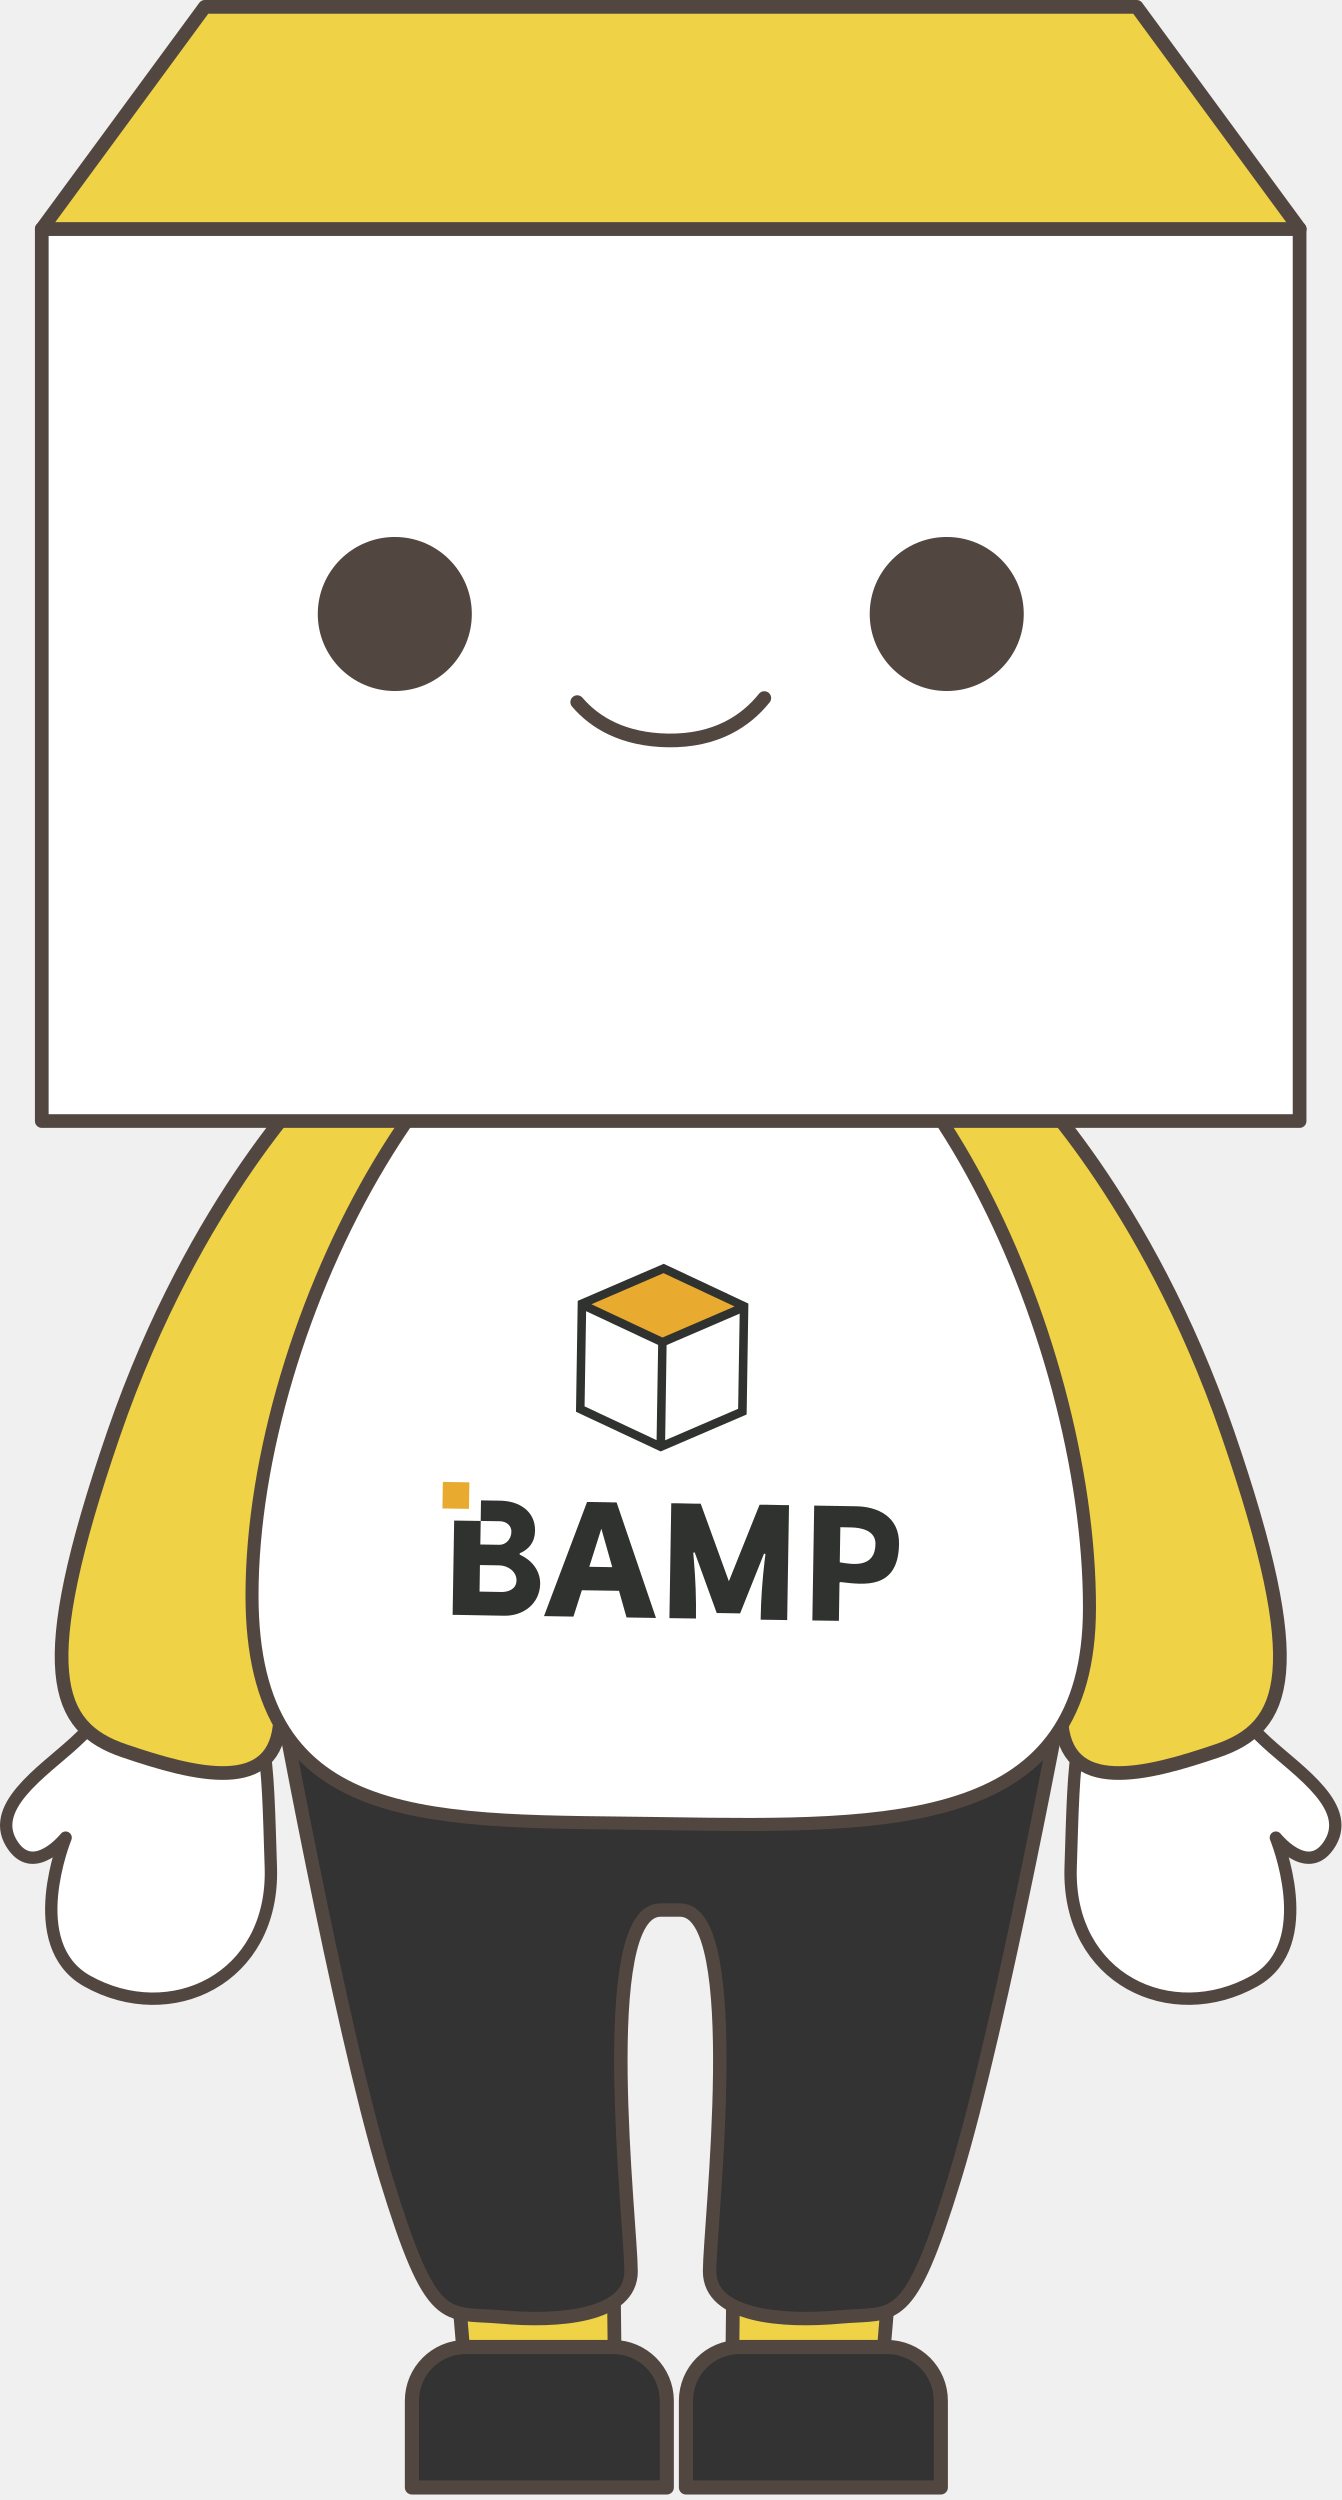
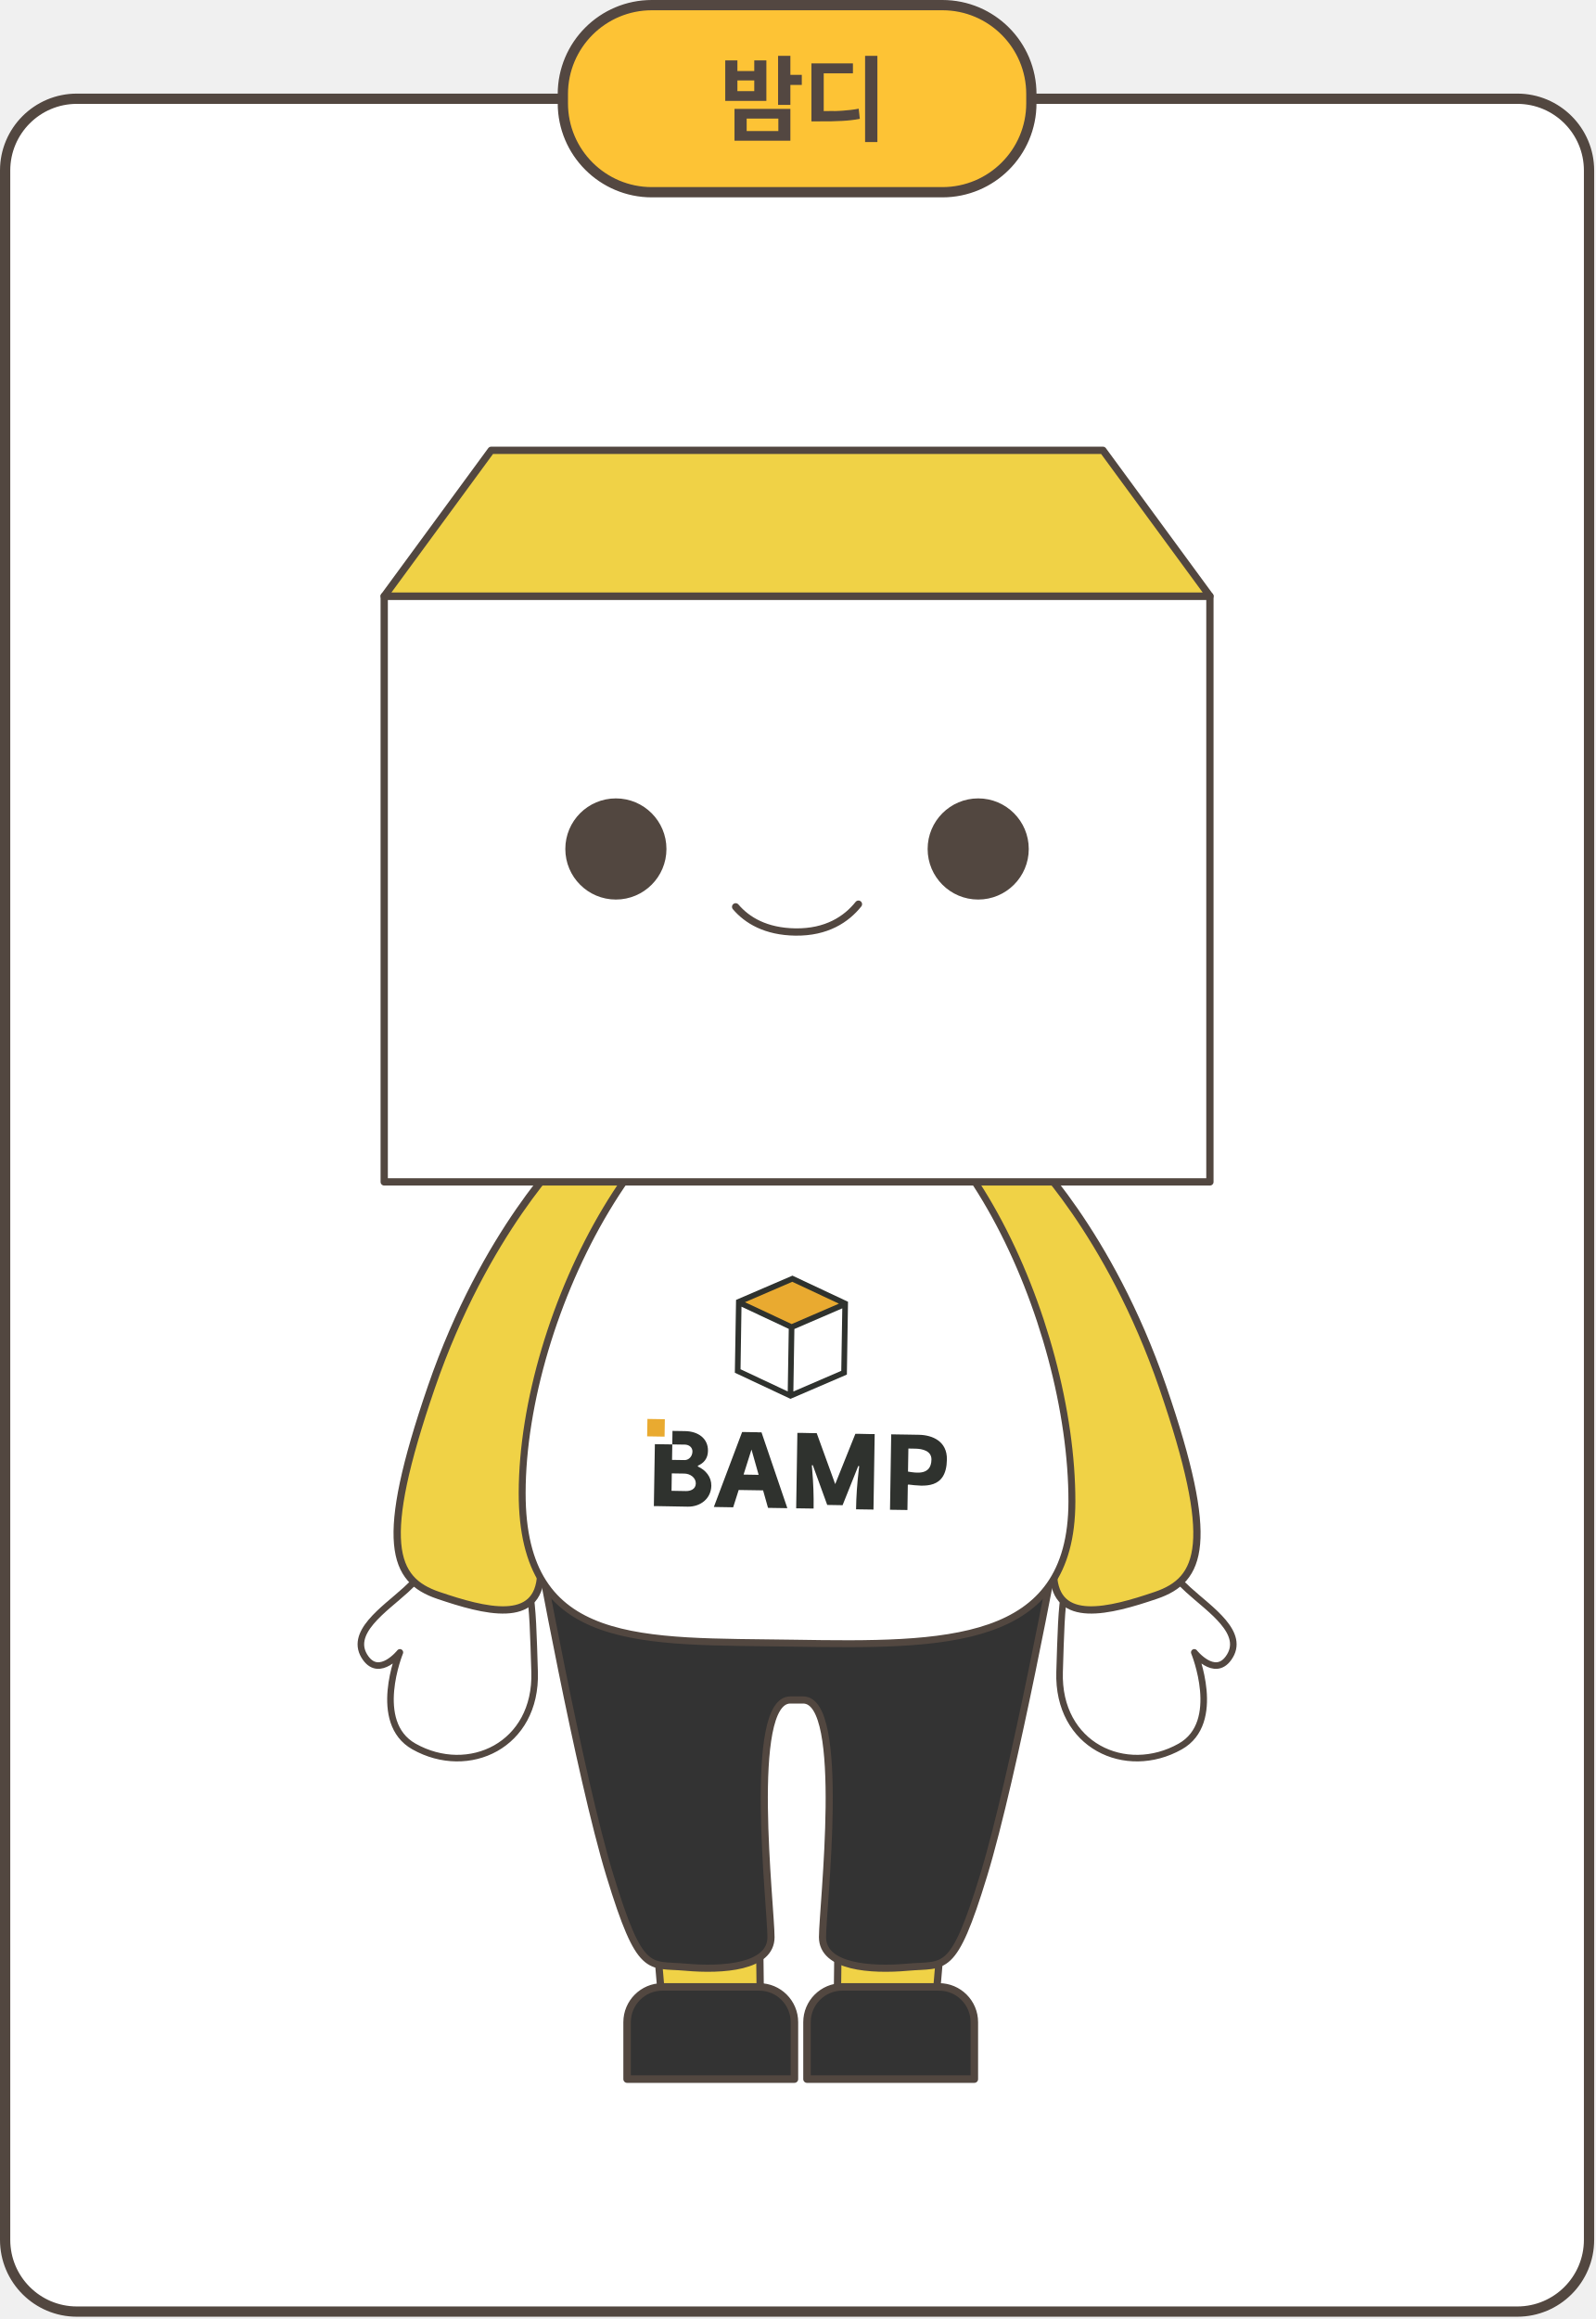
- <svg xmlns="http://www.w3.org/2000/svg" width="139" viewBox="0 0 139 259" fill="none">
-   <g clip-path="url(#clip0_429_2929)">
-     <path d="M75.852 245.59L75.952 236.99L92.052 237.54L91.412 245.1L75.852 245.59Z" fill="#F0D246" stroke="#524740" stroke-width="1.42" stroke-linecap="round" stroke-linejoin="round" />
-     <path d="M63.692 245.59L63.592 236.99L47.492 237.54L48.132 245.1L63.692 245.59Z" fill="#F0D246" stroke="#524740" stroke-width="1.42" stroke-linecap="round" stroke-linejoin="round" />
-     <path d="M28.421 172.72C28.421 172.72 35.121 209.74 39.951 225.55C44.781 241.36 46.051 239.52 51.901 240.04C57.751 240.57 65.381 240.04 65.381 235.3C65.381 230.56 61.561 197.88 68.431 197.88H70.461C77.331 197.88 73.511 230.55 73.511 235.3C73.511 240.04 81.141 240.57 86.991 240.04C92.841 239.51 94.111 241.36 98.941 225.55C103.771 209.74 110.541 173.11 110.541 173.11L28.391 172.71L28.421 172.72Z" fill="#333333" stroke="#524740" stroke-width="1.39" stroke-linecap="round" stroke-linejoin="round" />
-     <path d="M76.623 243.15H91.903C94.972 243.15 97.472 245.64 97.472 248.72V257.7H71.062V248.72C71.062 245.65 73.552 243.15 76.632 243.15H76.623Z" fill="#333333" stroke="#524740" stroke-width="1.46" stroke-linecap="round" stroke-linejoin="round" />
-     <path d="M48.232 243.15H63.512C66.582 243.15 69.082 245.64 69.082 248.72V257.7H42.672V248.72C42.672 245.65 45.162 243.15 48.242 243.15H48.232Z" fill="#333333" stroke="#524740" stroke-width="1.46" stroke-linecap="round" stroke-linejoin="round" />
-     <path d="M12.269 175.47C12.269 175.47 11.069 177.47 7.729 180.53C4.389 183.59 -1.461 187.35 1.409 191.3C3.629 194.37 6.799 190.38 6.799 190.38C6.799 190.38 2.269 201.43 9.019 205.23C17.619 210.07 28.429 205.07 28.059 193.46C27.689 181.85 27.749 176.33 23.339 175.25C18.929 174.16 13.269 173.2 12.279 175.47H12.269Z" fill="white" stroke="#524740" stroke-width="1.28" stroke-linecap="round" stroke-linejoin="round" />
-     <path d="M33.189 111.37C33.189 111.37 20.249 123.92 11.779 148.52C3.319 173.11 5.659 178.94 12.879 181.39C20.099 183.84 28.719 186.15 29.029 178.06C29.339 169.96 32.299 144.32 37.069 133.67C43.349 119.67 44.949 113.07 40.159 109.86C37.649 108.18 35.029 109.66 33.179 111.37H33.189Z" fill="#F0D246" stroke="#524740" stroke-width="1.42" stroke-linecap="round" stroke-linejoin="round" />
-     <path d="M126.709 175.469C126.709 175.469 127.909 177.469 131.249 180.529C134.589 183.589 140.439 187.349 137.569 191.299C135.349 194.369 132.179 190.379 132.179 190.379C132.179 190.379 136.709 201.429 129.959 205.229C121.359 210.069 110.549 205.069 110.919 193.459C111.289 181.859 111.229 176.329 115.639 175.249C120.049 174.169 125.709 173.199 126.699 175.469H126.709Z" fill="white" stroke="#524740" stroke-width="1.28" stroke-linecap="round" stroke-linejoin="round" />
-     <path d="M105.788 111.37C105.788 111.37 118.728 123.92 127.198 148.52C135.658 173.11 133.318 178.94 126.098 181.39C118.878 183.84 110.258 186.15 109.948 178.06C109.638 169.96 106.678 144.32 101.908 133.67C95.628 119.67 94.028 113.07 98.818 109.86C101.328 108.18 103.948 109.66 105.798 111.37H105.788Z" fill="#F0D246" stroke="#524740" stroke-width="1.42" stroke-linecap="round" stroke-linejoin="round" />
-     <path d="M112.869 166.6C112.839 189.39 92.959 189.31 69.009 188.93C45.059 188.55 26.079 190.05 26.109 165.22C26.149 137 46.629 96.77 70.589 97.15C94.549 97.53 112.909 138.39 112.869 166.61V166.6Z" fill="white" stroke="#524740" stroke-width="1.35" stroke-miterlimit="10" />
-     <path d="M48.629 153.571L45.879 153.526L45.835 156.276L48.584 156.32L48.629 153.571Z" fill="#E9AA30" />
-     <path d="M59.852 134.77L59.672 146.26L68.442 150.37L77.352 146.54L77.532 135.05L68.762 130.93L59.852 134.77Z" fill="#2F322E" />
-     <path d="M49.831 155.43L49.801 157.57L51.781 157.6C52.451 157.61 52.991 158.04 52.981 158.69C52.971 159.45 52.411 160.05 51.741 160.04L49.761 160.01L49.801 157.57L47.051 157.53L46.891 167.3H47.201L52.241 167.39C54.261 167.42 55.921 166.11 55.961 164.09C55.981 162.7 55.071 161.61 53.841 161.06C53.841 160.99 53.841 160.99 53.841 160.92C54.791 160.52 55.421 159.77 55.431 158.58C55.461 156.6 53.841 155.5 51.821 155.47L49.841 155.44L49.831 155.43ZM51.971 164.93L49.681 164.89L49.721 162.14L51.701 162.17C52.621 162.18 53.521 162.81 53.511 163.73C53.501 164.65 52.641 164.94 51.961 164.93H51.971Z" fill="#2F322E" />
-     <path d="M63.259 155.639L61.429 155.609H60.819L56.359 167.429L59.409 167.479L60.279 164.749L64.129 164.809L64.909 167.569L67.959 167.619L63.879 155.649H63.269L63.259 155.639ZM61.049 162.319L62.299 158.369L63.429 162.359L61.049 162.319Z" fill="#2F322E" />
-     <path d="M76.692 167.149L74.252 167.109L71.972 160.829L71.822 160.859L71.882 161.589C72.062 163.619 72.132 165.649 72.102 167.679L69.352 167.639L69.542 155.739H70.152L71.982 155.779H72.592L75.512 163.819L78.692 155.889H79.302L81.132 155.929H81.742L81.552 167.839L78.802 167.799C78.832 165.769 78.972 163.739 79.212 161.719L79.302 160.989L79.152 160.959L76.672 167.159L76.692 167.149Z" fill="#2F322E" />
-     <path d="M88.68 156.049L86.97 156.02L84.35 155.979L84.16 167.88L86.91 167.919L86.97 163.969C86.97 163.969 87.02 163.929 87.06 163.899C89.52 164.189 93.07 164.7 93.14 159.96C93.19 157.1 90.9 156.079 88.68 156.049ZM87 161.859L87.06 158.219L88.16 158.24C89.29 158.26 90.72 158.59 90.7 159.96C90.66 162.48 88.34 162.079 87.01 161.859H87Z" fill="#2F322E" />
-     <path d="M68.629 138.569L76.1 135.349L68.74 131.899L61.27 135.119L68.629 138.569Z" fill="#E9AA30" />
-     <path d="M69.06 139.35L68.91 149.21L76.47 145.95L76.63 136.09L69.06 139.35Z" fill="white" />
-     <path d="M68.183 139.34L60.722 135.84L60.562 145.7L68.022 149.2L68.183 139.34Z" fill="white" />
-     <path d="M134.638 23.72H4.328V116.14H134.638V23.72Z" fill="white" stroke="#524740" stroke-width="1.42" stroke-linecap="round" stroke-linejoin="round" />
-     <path d="M117.758 0.71H21.218L4.328 23.72H134.648L117.758 0.71Z" fill="#F0D246" stroke="#524740" stroke-width="1.42" stroke-linecap="round" stroke-linejoin="round" />
-     <path d="M79.181 72.32C77.281 74.7 74.161 76.78 69.221 76.71C64.561 76.64 61.621 74.87 59.801 72.74" stroke="#524740" stroke-width="1.42" stroke-linecap="round" stroke-linejoin="round" />
-     <path d="M98.082 71.59C102.489 71.59 106.062 68.017 106.062 63.61C106.062 59.203 102.489 55.63 98.082 55.63C93.674 55.63 90.102 59.203 90.102 63.61C90.102 68.017 93.674 71.59 98.082 71.59Z" fill="#524740" />
-     <path d="M40.902 71.59C45.309 71.59 48.882 68.017 48.882 63.61C48.882 59.203 45.309 55.63 40.902 55.63C36.495 55.63 32.922 59.203 32.922 63.61C32.922 68.017 36.495 71.59 40.902 71.59Z" fill="#524740" />
-   </g>
-   <defs>
-     <clipPath id="clip0_429_2929">
-       <rect width="138.98" height="258.43" fill="white" />
-     </clipPath>
-   </defs>
+ <svg xmlns="http://www.w3.org/2000/svg" width="311" height="452" viewBox="0 0 311 452" fill="none">
+   <path d="M295.815 19.245H14.984C7.261 19.245 1 25.506 1 33.229V436.57C1 444.293 7.261 450.554 14.984 450.554H295.815C303.538 450.554 309.799 444.293 309.799 436.57V33.229C309.799 25.506 303.538 19.245 295.815 19.245Z" fill="white" stroke="#524740" stroke-width="2" stroke-linecap="round" stroke-linejoin="round" />
+   <path d="M183.732 1H127.079C117.5 1 109.734 8.765 109.734 18.344V20.123C109.734 29.702 117.5 37.467 127.079 37.467H183.732C193.311 37.467 201.076 29.702 201.076 20.123V18.344C201.076 8.765 193.311 1 183.732 1Z" fill="#FDC335" stroke="#534741" stroke-width="2" stroke-miterlimit="10" />
+   <path d="M141.407 11.772H143.766V13.848H147.052V11.772H149.412V19.666H141.395V11.772H141.407ZM154.094 27.424H143.198V21.223H154.094V27.424ZM143.766 17.764H147.052V15.676H143.766V17.764ZM151.747 23.113H145.57V25.546H151.747V23.113ZM154.094 20.444H151.697V10.883H154.094V14.589H156.318V16.553H154.094V20.444Z" fill="#534741" />
+   <path d="M162.593 21.655C163.211 21.643 163.779 21.606 164.335 21.569C164.879 21.532 165.397 21.482 165.904 21.42C166.398 21.358 166.904 21.284 167.411 21.186L167.633 23.162C167.065 23.273 166.497 23.36 165.929 23.422C165.36 23.483 164.767 23.545 164.137 23.57C163.507 23.607 162.828 23.632 162.099 23.644C161.37 23.656 160.555 23.656 159.665 23.656H158.195V12.353H166.287V14.292H160.592V21.655C161.321 21.655 161.988 21.655 162.605 21.63L162.593 21.655ZM168.659 27.683V10.883H171.055V27.683H168.659Z" fill="#534741" />
+   <path d="M163.246 390.283L163.37 379.659L183.259 380.339L182.468 389.665L163.246 390.283Z" fill="#F0D246" stroke="#524740" stroke-width="1.42" stroke-linecap="round" stroke-linejoin="round" />
+   <path d="M148.24 390.283L148.116 379.659L128.215 380.339L129.005 389.665L148.24 390.283Z" fill="#F0D246" stroke="#524740" stroke-width="1.42" stroke-linecap="round" stroke-linejoin="round" />
+   <path d="M104.654 300.263C104.654 300.263 112.931 345.996 118.898 365.527C124.865 385.057 126.433 382.784 133.66 383.427C140.887 384.082 150.313 383.427 150.313 377.571C150.313 371.716 145.594 331.345 154.08 331.345H156.588C165.075 331.345 160.356 371.703 160.356 377.571C160.356 383.427 169.782 384.082 177.008 383.427C184.235 382.772 185.804 385.057 191.771 365.527C197.738 345.996 206.101 300.745 206.101 300.745L104.617 300.251L104.654 300.263Z" fill="#333333" stroke="#524740" stroke-width="1.39" stroke-linecap="round" stroke-linejoin="round" />
+   <path d="M164.201 387.27H183.077C186.869 387.27 189.958 390.346 189.958 394.15V405.244H157.332V394.15C157.332 390.358 160.408 387.27 164.213 387.27H164.201Z" fill="#333333" stroke="#524740" stroke-width="1.46" stroke-linecap="round" stroke-linejoin="round" />
+   <path d="M129.126 387.27H148.002C151.795 387.27 154.883 390.346 154.883 394.15V405.244H122.258V394.15C122.258 390.358 125.334 387.27 129.139 387.27H129.126Z" fill="#333333" stroke="#524740" stroke-width="1.46" stroke-linecap="round" stroke-linejoin="round" />
+   <path d="M84.721 303.647C84.721 303.647 83.239 306.118 79.112 309.898C74.986 313.678 67.76 318.323 71.305 323.203C74.048 326.995 77.964 322.066 77.964 322.066C77.964 322.066 72.368 335.717 80.706 340.411C91.33 346.39 104.684 340.213 104.227 325.871C103.77 311.529 103.844 304.71 98.396 303.375C92.948 302.029 85.956 300.843 84.733 303.647H84.721Z" fill="white" stroke="#524740" stroke-width="1.28" stroke-linecap="round" stroke-linejoin="round" />
+   <path d="M110.553 224.461C110.553 224.461 94.568 239.965 84.104 270.355C73.653 300.732 76.544 307.934 85.463 310.96C94.382 313.987 105.031 316.841 105.414 306.847C105.797 296.84 109.454 265.166 115.346 252.01C123.104 234.715 125.081 226.562 119.163 222.596C116.063 220.521 112.826 222.349 110.541 224.461H110.553Z" fill="#F0D246" stroke="#524740" stroke-width="1.42" stroke-linecap="round" stroke-linejoin="round" />
+   <path d="M226.084 303.647C226.084 303.647 227.566 306.118 231.692 309.898C235.818 313.678 243.045 318.323 239.5 323.203C236.757 326.995 232.841 322.066 232.841 322.066C232.841 322.066 238.437 335.717 230.099 340.411C219.475 346.39 206.121 340.213 206.578 325.871C207.035 311.541 206.961 304.709 212.409 303.375C217.857 302.041 224.849 300.843 226.072 303.647H226.084Z" fill="white" stroke="#524740" stroke-width="1.28" stroke-linecap="round" stroke-linejoin="round" />
+   <path d="M200.237 224.461C200.237 224.461 216.223 239.965 226.686 270.355C237.137 300.732 234.246 307.934 225.327 310.96C216.408 313.987 205.759 316.841 205.376 306.847C204.993 296.84 201.337 265.166 195.444 252.01C187.686 234.715 185.71 226.562 191.627 222.596C194.728 220.521 197.964 222.349 200.25 224.461H200.237Z" fill="#F0D246" stroke="#524740" stroke-width="1.42" stroke-linecap="round" stroke-linejoin="round" />
+   <path d="M208.979 292.691C208.942 320.844 184.384 320.745 154.797 320.276C125.211 319.806 101.764 321.659 101.801 290.986C101.85 256.124 127.15 206.426 156.749 206.896C186.348 207.365 209.029 257.842 208.979 292.703V292.691Z" fill="white" stroke="#524740" stroke-width="1.35" stroke-miterlimit="10" />
+   <path d="M129.619 276.621L126.223 276.566L126.168 279.963L129.565 280.018L129.619 276.621Z" fill="#E9AA30" />
+   <path d="M143.5 253.368L143.266 267.562L154.112 272.652L165.107 267.92L165.329 253.726L154.495 248.637L143.5 253.368Z" fill="#2F322E" />
+   <path d="M131.108 278.891L131.071 281.534L133.517 281.571C134.345 281.584 135.012 282.115 135 282.918C134.987 283.857 134.296 284.598 133.468 284.586L131.022 284.549L131.071 281.534L127.674 281.485L127.477 293.554H127.86L134.086 293.665C136.581 293.702 138.632 292.084 138.681 289.589C138.706 287.872 137.582 286.525 136.062 285.846C136.062 285.759 136.062 285.759 136.062 285.673C137.236 285.179 138.014 284.252 138.026 282.782C138.063 280.336 136.062 278.977 133.567 278.94L131.121 278.903L131.108 278.891ZM133.752 290.626L130.923 290.577L130.973 287.18L133.419 287.217C134.555 287.229 135.667 288.007 135.655 289.144C135.642 290.281 134.58 290.639 133.74 290.626H133.752Z" fill="#2F322E" />
+   <path d="M147.696 279.162L145.435 279.125H144.682L139.172 293.727L142.94 293.789L144.014 290.416L148.771 290.49L149.734 293.9L153.502 293.961L148.462 279.174H147.708L147.696 279.162ZM144.966 287.414L146.51 282.535L147.906 287.464L144.966 287.414Z" fill="#2F322E" />
+   <path d="M164.29 293.38L161.276 293.331L158.459 285.573L158.274 285.61L158.348 286.512C158.57 289.02 158.657 291.527 158.62 294.035L155.223 293.986L155.457 279.285H156.211L158.472 279.335H159.225L162.832 289.267L166.761 279.47H167.514L169.775 279.52H170.529L170.294 294.233L166.897 294.183C166.934 291.676 167.107 289.168 167.403 286.673L167.514 285.771L167.329 285.734L164.265 293.393L164.29 293.38Z" fill="#2F322E" />
+   <path d="M179.099 279.656L176.987 279.619L173.75 279.569L173.516 294.27L176.913 294.319L176.987 289.44C176.987 289.44 177.049 289.39 177.098 289.353C180.137 289.712 184.523 290.342 184.609 284.486C184.671 280.953 181.842 279.693 179.099 279.656ZM177.024 286.833L177.098 282.337L178.457 282.361C179.853 282.386 181.619 282.794 181.595 284.486C181.545 287.599 178.679 287.105 177.036 286.833H177.024Z" fill="#2F322E" />
+   <path d="M154.343 258.075L163.558 254.097L154.466 249.835L145.238 253.813L154.343 258.075Z" fill="#E9AA30" />
+   <path d="M154.873 259.039L154.676 271.219L164.015 267.192L164.213 255.012L154.873 259.039Z" fill="white" />
+   <path d="M153.776 259.014L144.56 254.69L144.375 266.883L153.578 271.207L153.776 259.014Z" fill="white" />
+   <path d="M235.884 116.196H74.906V230.367H235.884V116.196Z" fill="white" stroke="#524740" stroke-width="1.42" stroke-linecap="round" stroke-linejoin="round" />
+   <path d="M215.032 87.772H95.759L74.906 116.197H235.884L215.032 87.772Z" fill="#F0D246" stroke="#524740" stroke-width="1.42" stroke-linecap="round" stroke-linejoin="round" />
+   <path d="M167.363 176.234C165.016 179.174 161.161 181.744 155.059 181.658C149.302 181.571 145.67 179.385 143.422 176.753" stroke="#524740" stroke-width="1.42" stroke-linecap="round" stroke-linejoin="round" />
+   <path d="M190.71 175.332C196.154 175.332 200.568 170.919 200.568 165.474C200.568 160.03 196.154 155.616 190.71 155.616C185.265 155.616 180.852 160.03 180.852 165.474C180.852 170.919 185.265 175.332 190.71 175.332Z" fill="#524740" />
+   <path d="M120.073 175.332C125.517 175.332 129.931 170.919 129.931 165.474C129.931 160.03 125.517 155.616 120.073 155.616C114.628 155.616 110.215 160.03 110.215 165.474C110.215 170.919 114.628 175.332 120.073 175.332Z" fill="#524740" />
</svg>
